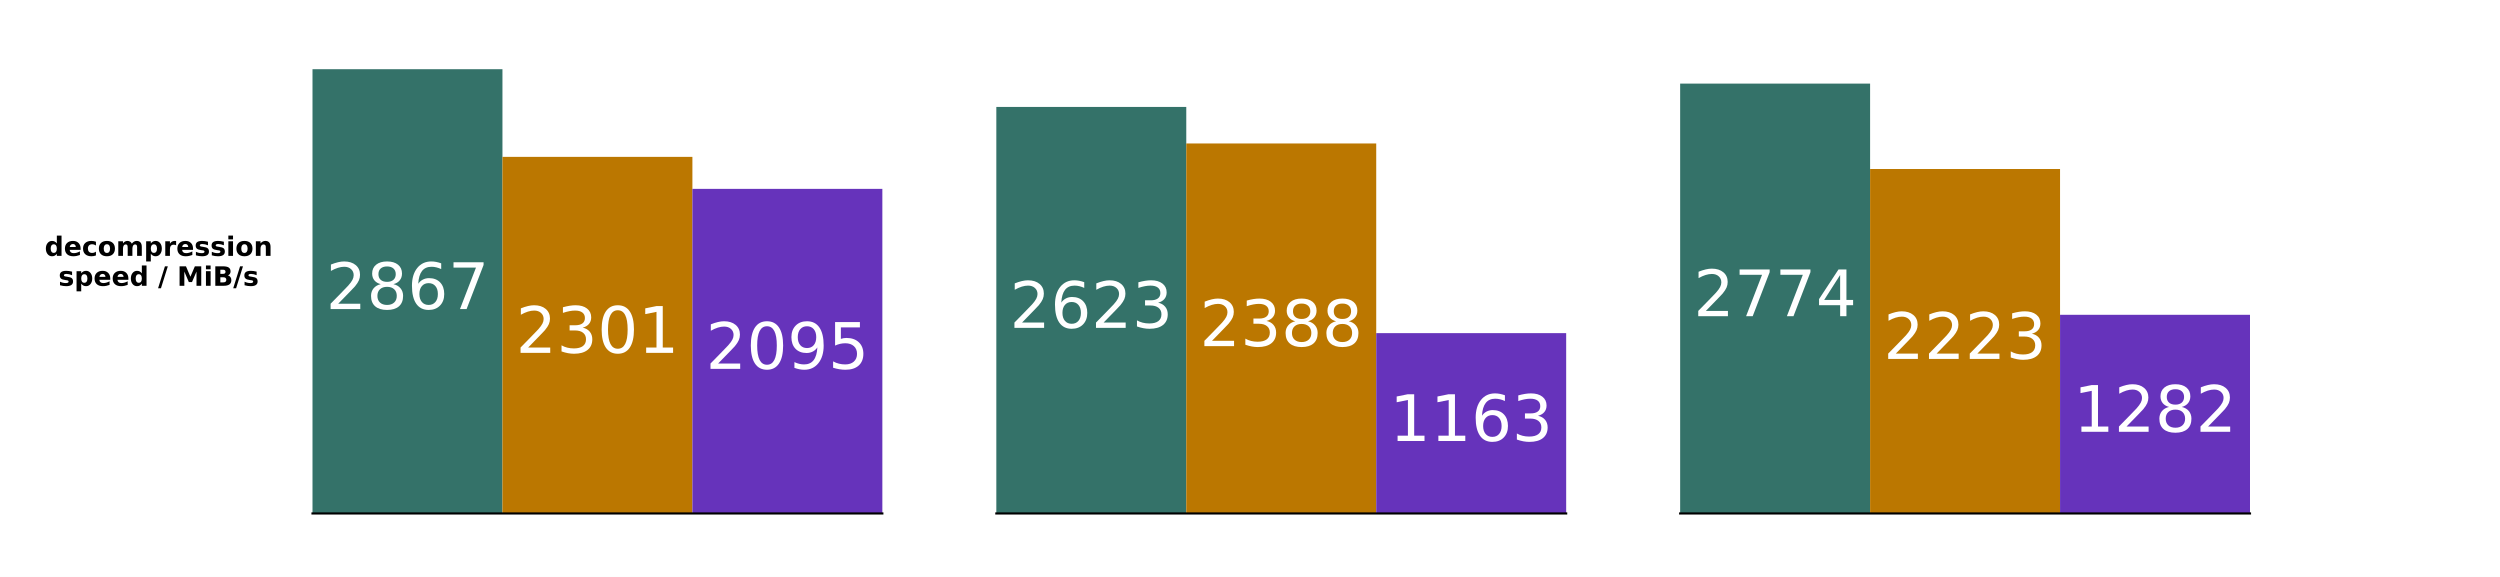
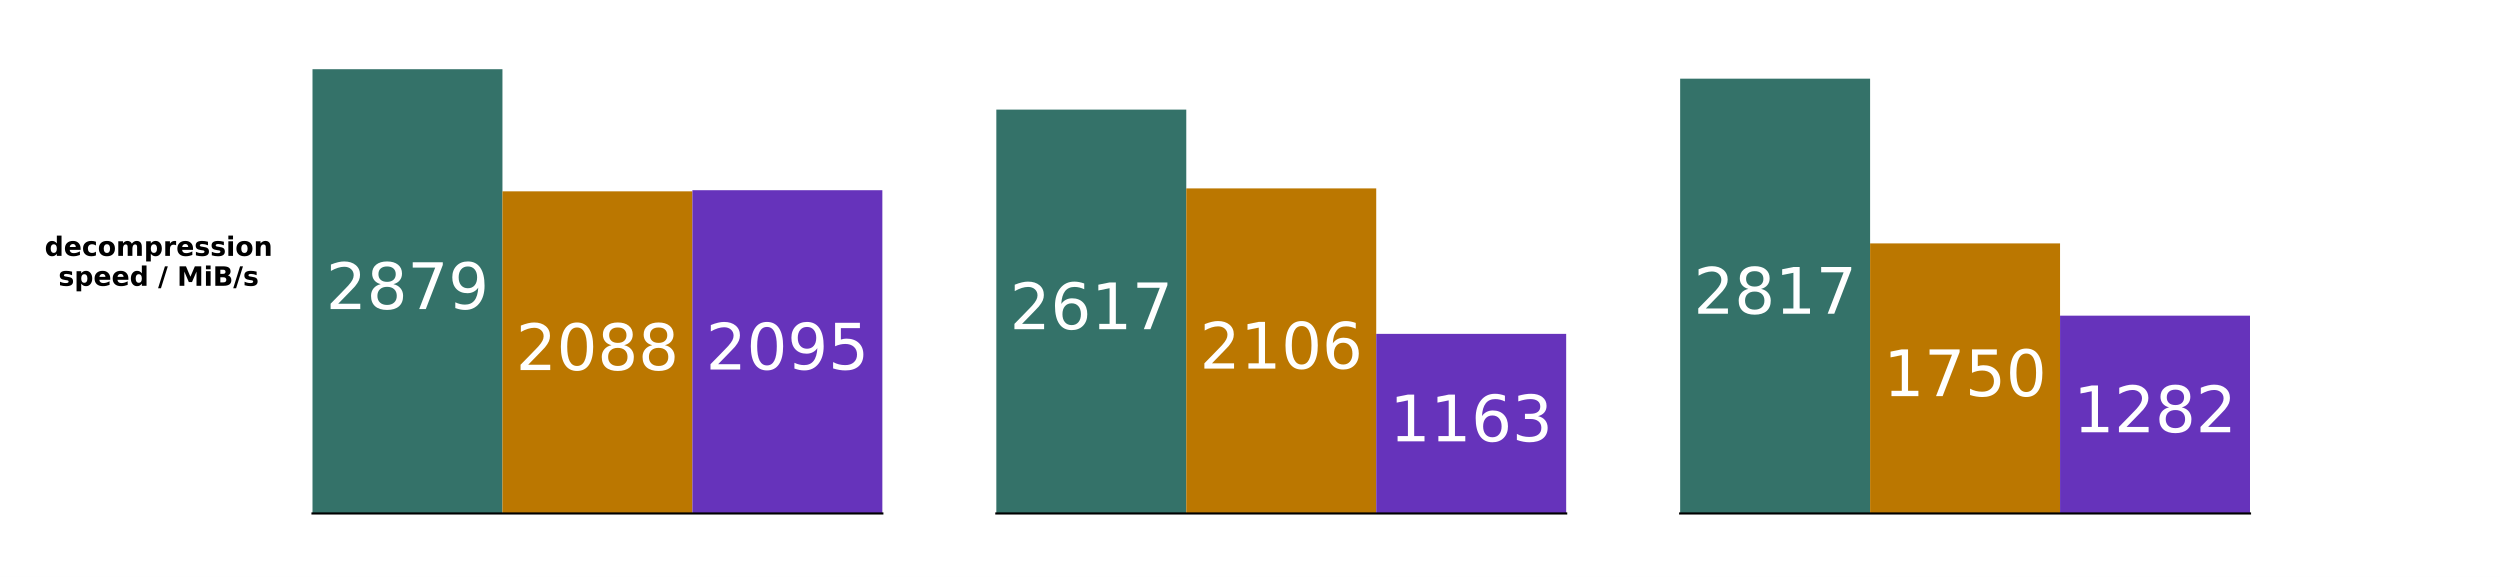
<svg xmlns="http://www.w3.org/2000/svg" xmlns:xlink="http://www.w3.org/1999/xlink" width="1248" height="288" viewBox="0 0 936 216">
  <defs>
    <style>
            *{stroke-linejoin:round;stroke-linecap:butt}
        </style>
  </defs>
  <g id="figure_1">
    <path id="patch_1" d="M0 216h936V0H0z" style="fill:#fff" />
    <g id="axes_1">
      <path id="patch_2" d="M117 192.24h213.353V25.92H117z" style="fill:#fff" />
-       <path id="patch_3" d="M117 192.24h71.118V25.92H117z" clip-path="url(#p8bb9c7b5d3)" style="fill:#347269" />
-       <path id="patch_4" d="M188.118 192.24h71.117V58.722h-71.117z" clip-path="url(#p8bb9c7b5d3)" style="fill:#b70" />
-       <path id="patch_5" d="M259.235 192.24h71.118V70.704h-71.118z" clip-path="url(#p8bb9c7b5d3)" style="fill:#63b" />
+       <path id="patch_3" d="M117 192.24h71.118V25.92H117z" clip-path="url(#p855c4c6e43)" style="fill:#347269" />
+       <path id="patch_4" d="M188.118 192.24h71.117V71.623h-71.117z" clip-path="url(#p855c4c6e43)" style="fill:#b70" />
+       <path id="patch_5" d="M259.235 192.24h71.118V71.215h-71.118z" clip-path="url(#p855c4c6e43)" style="fill:#63b" />
      <g id="matplotlib.axis_2">
        <g id="text_1">
          <g transform="matrix(.1 0 0 -.1 16.719 95.802)">
            <defs>
              <path id="DejaVuSans-Bold-64" d="M2919 2988v1875h1125V0H2919v506q-231-309-510-453-278-144-643-144-647 0-1063 514-415 515-415 1324t415 1323q416 514 1063 514 362 0 642-145t511-451M2181 722q360 0 549 262 189 263 189 763t-189 762q-189 263-549 263-356 0-545-263-189-262-189-762t189-763q189-262 545-262" transform="scale(.01563)" />
              <path id="DejaVuSans-Bold-65" d="M4031 1759v-318H1416q40-394 284-591t681-197q353 0 723 105 371 105 762 317V213Q3469 63 3072-14t-794-77q-950 0-1477 483-526 483-526 1355 0 856 517 1346 517 491 1424 491 825 0 1320-497 495-496 495-1328m-1150 372q0 319-186 514-186 196-486 196-325 0-528-183t-253-527z" transform="scale(.01563)" />
              <path id="DejaVuSans-Bold-63" d="M3366 3391v-913q-228 156-458 231t-477 75q-468 0-729-273t-261-764 261-765q261-273 729-273 263 0 499 78 236 79 436 232V103Q3103 6 2833-42q-270-49-542-49-947 0-1482 486-534 486-534 1352t534 1351q535 486 1482 486 275 0 542-48t533-145" transform="scale(.01563)" />
              <path id="DejaVuSans-Bold-6f" d="M2203 2784q-372 0-567-267t-195-770 195-771q195-267 567-267 366 0 559 267 194 268 194 771t-194 770q-193 267-559 267m0 800q903 0 1411-488 508-487 508-1349 0-863-508-1351Q3106-91 2203-91q-906 0-1417 487-511 488-511 1351 0 862 511 1349 511 488 1417 488" transform="scale(.01563)" />
              <path id="DejaVuSans-Bold-6d" d="M3781 2919q213 325 505 495t642 170q603 0 919-372 316-371 316-1081V0H5038v1825q3 41 4 84 2 44 2 125 0 372-110 539-109 168-353 168-318 0-492-263-173-262-180-759V0H2784v1825q0 581-100 748-100 168-356 168-322 0-497-264t-175-755V0H531v3500h1125v-512q207 296 474 446t589 150q362 0 640-175 279-175 422-490" transform="scale(.01563)" />
              <path id="DejaVuSans-Bold-70" d="M1656 506v-1837H538v4831h1118v-512q232 306 513 451t647 145q647 0 1062-514 416-514 416-1323T3878 423Q3463-91 2816-91q-366 0-647 145-281 146-513 452m744 2266q-359 0-552-264-192-264-192-761t192-761q193-264 552-264t548 262q190 263 190 763t-190 762q-189 263-548 263" transform="scale(.01563)" />
              <path id="DejaVuSans-Bold-72" d="M3138 2547q-147 69-293 101-145 33-292 33-431 0-664-277-233-276-233-791V0H538v3500h1118v-575q216 344 495 501 280 158 671 158 56 0 121-5 66-4 191-20z" transform="scale(.01563)" />
              <path id="DejaVuSans-Bold-73" d="M3272 3391v-850q-359 150-694 225-334 75-631 75-319 0-474-80-154-80-154-245 0-135 117-207 117-71 420-106l197-28q860-109 1156-359 297-250 297-785 0-559-413-841Q2681-91 1863-91q-347 0-718 55-370 55-761 164v850q335-162 686-244 352-81 714-81 329 0 494 90 166 91 166 270 0 150-114 223t-455 114l-197 25q-747 94-1047 347t-300 769q0 556 381 824 382 269 1169 269 310 0 650-47 341-46 741-146" transform="scale(.01563)" />
              <path id="DejaVuSans-Bold-69" d="M538 3500h1118V0H538zm0 1363h1118v-913H538z" transform="scale(.01563)" />
              <path id="DejaVuSans-Bold-6e" d="M4056 2131V0H2931v1631q0 453-20 625t-70 253q-66 110-179 171-112 61-256 61-350 0-550-271-200-270-200-748V0H538v3500h1118v-512q253 306 537 451 285 145 629 145 606 0 920-372 314-371 314-1081" transform="scale(.01563)" />
            </defs>
            <use xlink:href="#DejaVuSans-Bold-64" />
            <use xlink:href="#DejaVuSans-Bold-65" x="71.582" />
            <use xlink:href="#DejaVuSans-Bold-63" x="139.404" />
            <use xlink:href="#DejaVuSans-Bold-6f" x="198.682" />
            <use xlink:href="#DejaVuSans-Bold-6d" x="267.383" />
            <use xlink:href="#DejaVuSans-Bold-70" x="371.582" />
            <use xlink:href="#DejaVuSans-Bold-72" x="443.164" />
            <use xlink:href="#DejaVuSans-Bold-65" x="492.48" />
            <use xlink:href="#DejaVuSans-Bold-73" x="560.303" />
            <use xlink:href="#DejaVuSans-Bold-73" x="619.824" />
            <use xlink:href="#DejaVuSans-Bold-69" x="679.346" />
            <use xlink:href="#DejaVuSans-Bold-6f" x="713.623" />
            <use xlink:href="#DejaVuSans-Bold-6e" x="782.324" />
          </g>
          <g transform="matrix(.1 0 0 -.1 21.867 107)">
            <defs>
              <path id="DejaVuSans-Bold-2f" d="M1644 4666h694L691-594H0z" transform="scale(.01563)" />
              <path id="DejaVuSans-Bold-4d" d="M588 4666h1531l1062-2497 1069 2497h1528V0H4641v3413L3566 897h-763L1728 3413V0H588z" transform="scale(.01563)" />
              <path id="DejaVuSans-Bold-42" d="M2456 2859q285 0 431 125 147 125 147 369 0 241-147 367-146 127-431 127h-665v-988zm41-2040q362 0 545 153t183 462q0 304-181 455-181 152-547 152h-706V819zm1119 1678q387-113 599-416 213-303 213-743 0-675-456-1007Q3516 0 2584 0H588v4666h1806q972 0 1408-294t436-941q0-340-160-579-159-239-462-355" transform="scale(.01563)" />
            </defs>
            <use xlink:href="#DejaVuSans-Bold-73" />
            <use xlink:href="#DejaVuSans-Bold-70" x="59.521" />
            <use xlink:href="#DejaVuSans-Bold-65" x="131.104" />
            <use xlink:href="#DejaVuSans-Bold-65" x="198.926" />
            <use xlink:href="#DejaVuSans-Bold-64" x="266.748" />
            <use xlink:href="#DejaVuSans-Bold-2f" x="373.145" />
            <use xlink:href="#DejaVuSans-Bold-4d" x="444.482" />
            <use xlink:href="#DejaVuSans-Bold-69" x="543.994" />
            <use xlink:href="#DejaVuSans-Bold-42" x="578.271" />
            <use xlink:href="#DejaVuSans-Bold-2f" x="654.492" />
            <use xlink:href="#DejaVuSans-Bold-73" x="691.016" />
          </g>
        </g>
      </g>
      <path id="patch_6" d="M117 192.24h213.353" style="fill:none;stroke:#000;stroke-width:.8;stroke-linejoin:miter;stroke-linecap:square" />
      <g id="text_2" style="fill:#fff" transform="matrix(.24 0 0 -.24 122.019 115.703)">
        <defs>
          <path id="DejaVuSans-32" d="M1228 531h2203V0H469v531q359 372 979 998 621 627 780 809 303 340 423 576 121 236 121 464 0 372-261 606-261 235-680 235-297 0-627-103-329-103-704-313v638q381 153 712 231 332 78 607 78 725 0 1156-363 431-362 431-968 0-288-108-546-107-257-392-607-78-91-497-524-418-433-1181-1211" transform="scale(.01563)" />
          <path id="DejaVuSans-38" d="M2034 2216q-450 0-708-241-257-241-257-662 0-422 257-663 258-241 708-241t709 242q260 243 260 662 0 421-258 662-257 241-711 241m-631 268q-406 100-633 378-226 279-226 679 0 559 398 884 399 325 1092 325 697 0 1094-325t397-884q0-400-227-679-226-278-629-378 456-106 710-416 255-309 255-755 0-679-414-1042Q2806-91 2034-91q-771 0-1186 362-414 363-414 1042 0 446 256 755 257 310 713 416m-231 997q0-362 226-565 227-203 636-203 407 0 636 203 230 203 230 565 0 363-230 566-229 203-636 203-409 0-636-203-226-203-226-566" transform="scale(.01563)" />
-           <path id="DejaVuSans-36" d="M2113 2584q-425 0-674-291-248-290-248-796 0-503 248-796 249-292 674-292t673 292q248 293 248 796 0 506-248 796-248 291-673 291m1253 1979v-575q-238 112-480 171-242 60-480 60-625 0-955-422-329-422-376-1275 184 272 462 417 279 145 613 145 703 0 1111-427 408-426 408-1160 0-719-425-1154Q2819-91 2113-91q-810 0-1238 620-428 621-428 1799 0 1106 525 1764t1409 658q238 0 480-47t505-140" transform="scale(.01563)" />
          <path id="DejaVuSans-37" d="M525 4666h3000v-269L1831 0h-659l1594 4134H525z" transform="scale(.01563)" />
+           <path id="DejaVuSans-39" d="M703 97v575q238-113 481-172 244-59 479-59 625 0 954 420 330 420 377 1277-181-269-460-413-278-144-615-144-700 0-1108 423-408 424-408 1159 0 718 425 1152 425 435 1131 435 810 0 1236-621 427-620 427-1801 0-1103-524-1761Q2575-91 1691-91q-238 0-482 47Q966 3 703 97m1256 1978q425 0 673 290 249 291 249 798 0 503-249 795-248 292-673 292t-673-292-248-795q0-507 248-798 248-290 673-290" transform="scale(.01563)" />
        </defs>
        <use xlink:href="#DejaVuSans-32" />
        <use xlink:href="#DejaVuSans-38" x="63.623" />
-         <use xlink:href="#DejaVuSans-36" x="127.246" />
-         <use xlink:href="#DejaVuSans-37" x="190.869" />
+         <use xlink:href="#DejaVuSans-37" x="127.246" />
+         <use xlink:href="#DejaVuSans-39" x="190.869" />
      </g>
-       <g id="text_3" style="fill:#fff" transform="matrix(.24 0 0 -.24 193.136 132.104)">
+       <g id="text_3" style="fill:#fff" transform="matrix(.24 0 0 -.24 193.136 138.554)">
        <defs>
-           <path id="DejaVuSans-33" d="M2597 2516q453-97 707-404 255-306 255-756 0-690-475-1069Q2609-91 1734-91q-293 0-604 58T488 141v609q262-153 574-231 313-78 654-78 593 0 904 234t311 681q0 413-289 645-289 233-804 233h-544v519h569q465 0 712 186t247 536q0 359-255 551-254 193-729 193-260 0-557-57-297-56-653-174v562q360 100 674 150t592 50q719 0 1137-327 419-326 419-882 0-388-222-655t-631-370" transform="scale(.01563)" />
          <path id="DejaVuSans-30" d="M2034 4250q-487 0-733-480-245-479-245-1442 0-959 245-1439 246-480 733-480 491 0 736 480 246 480 246 1439 0 963-246 1442-245 480-736 480m0 500q785 0 1199-621 414-620 414-1801 0-1178-414-1799Q2819-91 2034-91q-784 0-1198 620-414 621-414 1799 0 1181 414 1801 414 621 1198 621" transform="scale(.01563)" />
-           <path id="DejaVuSans-31" d="M794 531h1031v3560L703 3866v575l1116 225h631V531h1031V0H794z" transform="scale(.01563)" />
        </defs>
        <use xlink:href="#DejaVuSans-32" />
-         <use xlink:href="#DejaVuSans-33" x="63.623" />
-         <use xlink:href="#DejaVuSans-30" x="127.246" />
-         <use xlink:href="#DejaVuSans-31" x="190.869" />
+         <use xlink:href="#DejaVuSans-30" x="63.623" />
+         <use xlink:href="#DejaVuSans-38" x="127.246" />
+         <use xlink:href="#DejaVuSans-38" x="190.869" />
      </g>
-       <g id="text_4" style="fill:#fff" transform="matrix(.24 0 0 -.24 264.254 138.094)">
+       <g id="text_4" style="fill:#fff" transform="matrix(.24 0 0 -.24 264.254 138.35)">
        <defs>
-           <path id="DejaVuSans-39" d="M703 97v575q238-113 481-172 244-59 479-59 625 0 954 420 330 420 377 1277-181-269-460-413-278-144-615-144-700 0-1108 423-408 424-408 1159 0 718 425 1152 425 435 1131 435 810 0 1236-621 427-620 427-1801 0-1103-524-1761Q2575-91 1691-91q-238 0-482 47Q966 3 703 97m1256 1978q425 0 673 290 249 291 249 798 0 503-249 795-248 292-673 292t-673-292-248-795q0-507 248-798 248-290 673-290" transform="scale(.01563)" />
          <path id="DejaVuSans-35" d="M691 4666h2478v-532H1269V2991q137 47 274 70 138 23 276 23 781 0 1237-428 457-428 457-1159 0-753-469-1171Q2575-91 1722-91q-294 0-599 50Q819 9 494 109v635q281-153 581-228t634-75q541 0 856 284 316 284 316 772 0 487-316 771-315 285-856 285-253 0-505-56-251-56-513-175z" transform="scale(.01563)" />
        </defs>
        <use xlink:href="#DejaVuSans-32" />
        <use xlink:href="#DejaVuSans-30" x="63.623" />
        <use xlink:href="#DejaVuSans-39" x="127.246" />
        <use xlink:href="#DejaVuSans-35" x="190.869" />
      </g>
    </g>
    <g id="axes_2">
      <path id="patch_7" d="M373.024 192.24h213.352V25.92H373.024z" style="fill:#fff" />
-       <path id="patch_8" d="M373.024 192.24h71.117V40.032h-71.117z" clip-path="url(#p0d91936dc9)" style="fill:#347269" />
-       <path id="patch_9" d="M444.141 192.24h71.118V53.71H444.14z" clip-path="url(#p0d91936dc9)" style="fill:#b70" />
-       <path id="patch_10" d="M515.259 192.24h71.117v-67.517H515.26z" clip-path="url(#p0d91936dc9)" style="fill:#63b" />
+       <path id="patch_8" d="M373.024 192.24h71.117V41.023h-71.117z" clip-path="url(#p54e040277f)" style="fill:#347269" />
+       <path id="patch_9" d="M444.141 192.24h71.118V70.543H444.14z" clip-path="url(#p54e040277f)" style="fill:#b70" />
+       <path id="patch_10" d="M515.259 192.24h71.117v-67.233H515.26z" clip-path="url(#p54e040277f)" style="fill:#63b" />
      <path id="patch_11" d="M373.024 192.24h213.352" style="fill:none;stroke:#000;stroke-width:.8;stroke-linejoin:miter;stroke-linecap:square" />
-       <g id="text_5" style="fill:#fff" transform="matrix(.24 0 0 -.24 378.042 122.758)">
+       <g id="text_5" style="fill:#fff" transform="matrix(.24 0 0 -.24 378.042 123.254)">
+         <defs>
+           <path id="DejaVuSans-36" d="M2113 2584q-425 0-674-291-248-290-248-796 0-503 248-796 249-292 674-292t673 292q248 293 248 796 0 506-248 796-248 291-673 291m1253 1979v-575q-238 112-480 171-242 60-480 60-625 0-955-422-329-422-376-1275 184 272 462 417 279 145 613 145 703 0 1111-427 408-426 408-1160 0-719-425-1154Q2819-91 2113-91q-810 0-1238 620-428 621-428 1799 0 1106 525 1764t1409 658q238 0 480-47t505-140" transform="scale(.01563)" />
+           <path id="DejaVuSans-31" d="M794 531h1031v3560L703 3866v575l1116 225h631V531h1031V0H794z" transform="scale(.01563)" />
+         </defs>
        <use xlink:href="#DejaVuSans-32" />
        <use xlink:href="#DejaVuSans-36" x="63.623" />
-         <use xlink:href="#DejaVuSans-32" x="127.246" />
-         <use xlink:href="#DejaVuSans-33" x="190.869" />
+         <use xlink:href="#DejaVuSans-31" x="127.246" />
+         <use xlink:href="#DejaVuSans-37" x="190.869" />
      </g>
-       <g id="text_6" style="fill:#fff" transform="matrix(.24 0 0 -.24 449.16 129.597)">
+       <g id="text_6" style="fill:#fff" transform="matrix(.24 0 0 -.24 449.16 138.014)">
        <use xlink:href="#DejaVuSans-32" />
-         <use xlink:href="#DejaVuSans-33" x="63.623" />
-         <use xlink:href="#DejaVuSans-38" x="127.246" />
-         <use xlink:href="#DejaVuSans-38" x="190.869" />
+         <use xlink:href="#DejaVuSans-31" x="63.623" />
+         <use xlink:href="#DejaVuSans-30" x="127.246" />
+         <use xlink:href="#DejaVuSans-36" x="190.869" />
      </g>
-       <g id="text_7" style="fill:#fff" transform="matrix(.24 0 0 -.24 520.278 165.104)">
+       <g id="text_7" style="fill:#fff" transform="matrix(.24 0 0 -.24 520.278 165.246)">
+         <defs>
+           <path id="DejaVuSans-33" d="M2597 2516q453-97 707-404 255-306 255-756 0-690-475-1069Q2609-91 1734-91q-293 0-604 58T488 141v609q262-153 574-231 313-78 654-78 593 0 904 234t311 681q0 413-289 645-289 233-804 233h-544v519h569q465 0 712 186t247 536q0 359-255 551-254 193-729 193-260 0-557-57-297-56-653-174v562q360 100 674 150t592 50q719 0 1137-327 419-326 419-882 0-388-222-655t-631-370" transform="scale(.01563)" />
+         </defs>
        <use xlink:href="#DejaVuSans-31" />
        <use xlink:href="#DejaVuSans-31" x="63.623" />
        <use xlink:href="#DejaVuSans-36" x="127.246" />
        <use xlink:href="#DejaVuSans-33" x="190.869" />
      </g>
    </g>
    <g id="axes_3">
      <path id="patch_12" d="M629.047 192.24H842.4V25.92H629.047z" style="fill:#fff" />
-       <path id="patch_13" d="M629.047 192.24h71.118V31.308h-71.118z" clip-path="url(#pfc0ce642b1)" style="fill:#347269" />
-       <path id="patch_14" d="M700.165 192.24h71.117V63.262h-71.117z" clip-path="url(#pfc0ce642b1)" style="fill:#b70" />
-       <path id="patch_15" d="M771.282 192.24H842.4v-74.377h-71.118z" clip-path="url(#pfc0ce642b1)" style="fill:#63b" />
+       <path id="patch_13" d="M629.047 192.24h71.118V29.46h-71.118z" clip-path="url(#pbefdcb569c)" style="fill:#347269" />
+       <path id="patch_14" d="M700.165 192.24h71.117V91.13h-71.117z" clip-path="url(#pbefdcb569c)" style="fill:#b70" />
+       <path id="patch_15" d="M771.282 192.24H842.4v-74.064h-71.118z" clip-path="url(#pbefdcb569c)" style="fill:#63b" />
      <path id="patch_16" d="M629.047 192.24H842.4" style="fill:none;stroke:#000;stroke-width:.8;stroke-linejoin:miter;stroke-linecap:square" />
-       <g id="text_8" style="fill:#fff" transform="matrix(.24 0 0 -.24 634.066 118.396)">
-         <defs>
-           <path id="DejaVuSans-34" d="M2419 4116 825 1625h1594zm-166 550h794V1625h666v-525h-666V0h-628v1100H313v609z" transform="scale(.01563)" />
-         </defs>
+       <g id="text_8" style="fill:#fff" transform="matrix(.24 0 0 -.24 634.066 117.472)">
        <use xlink:href="#DejaVuSans-32" />
+         <use xlink:href="#DejaVuSans-38" x="63.623" />
+         <use xlink:href="#DejaVuSans-31" x="127.246" />
+         <use xlink:href="#DejaVuSans-37" x="190.869" />
+       </g>
+       <g id="text_9" style="fill:#fff" transform="matrix(.24 0 0 -.24 705.184 148.307)">
+         <use xlink:href="#DejaVuSans-31" />
        <use xlink:href="#DejaVuSans-37" x="63.623" />
-         <use xlink:href="#DejaVuSans-37" x="127.246" />
-         <use xlink:href="#DejaVuSans-34" x="190.869" />
+         <use xlink:href="#DejaVuSans-35" x="127.246" />
+         <use xlink:href="#DejaVuSans-30" x="190.869" />
      </g>
-       <g id="text_9" style="fill:#fff" transform="matrix(.24 0 0 -.24 705.184 134.374)">
-         <use xlink:href="#DejaVuSans-32" />
-         <use xlink:href="#DejaVuSans-32" x="63.623" />
-         <use xlink:href="#DejaVuSans-32" x="127.246" />
-         <use xlink:href="#DejaVuSans-33" x="190.869" />
-       </g>
-       <g id="text_10" style="fill:#fff" transform="matrix(.24 0 0 -.24 776.301 161.674)">
+       <g id="text_10" style="fill:#fff" transform="matrix(.24 0 0 -.24 776.301 161.83)">
        <use xlink:href="#DejaVuSans-31" />
        <use xlink:href="#DejaVuSans-32" x="63.623" />
        <use xlink:href="#DejaVuSans-38" x="127.246" />
        <use xlink:href="#DejaVuSans-32" x="190.869" />
      </g>
    </g>
  </g>
  <defs>
-     <clipPath id="p8bb9c7b5d3">
+     <clipPath id="p855c4c6e43">
      <path d="M117 25.92h213.353v166.32H117z" />
    </clipPath>
-     <clipPath id="p0d91936dc9">
+     <clipPath id="p54e040277f">
      <path d="M373.024 25.92h213.353v166.32H373.024z" />
    </clipPath>
-     <clipPath id="pfc0ce642b1">
+     <clipPath id="pbefdcb569c">
      <path d="M629.047 25.92H842.4v166.32H629.047z" />
    </clipPath>
  </defs>
</svg>
